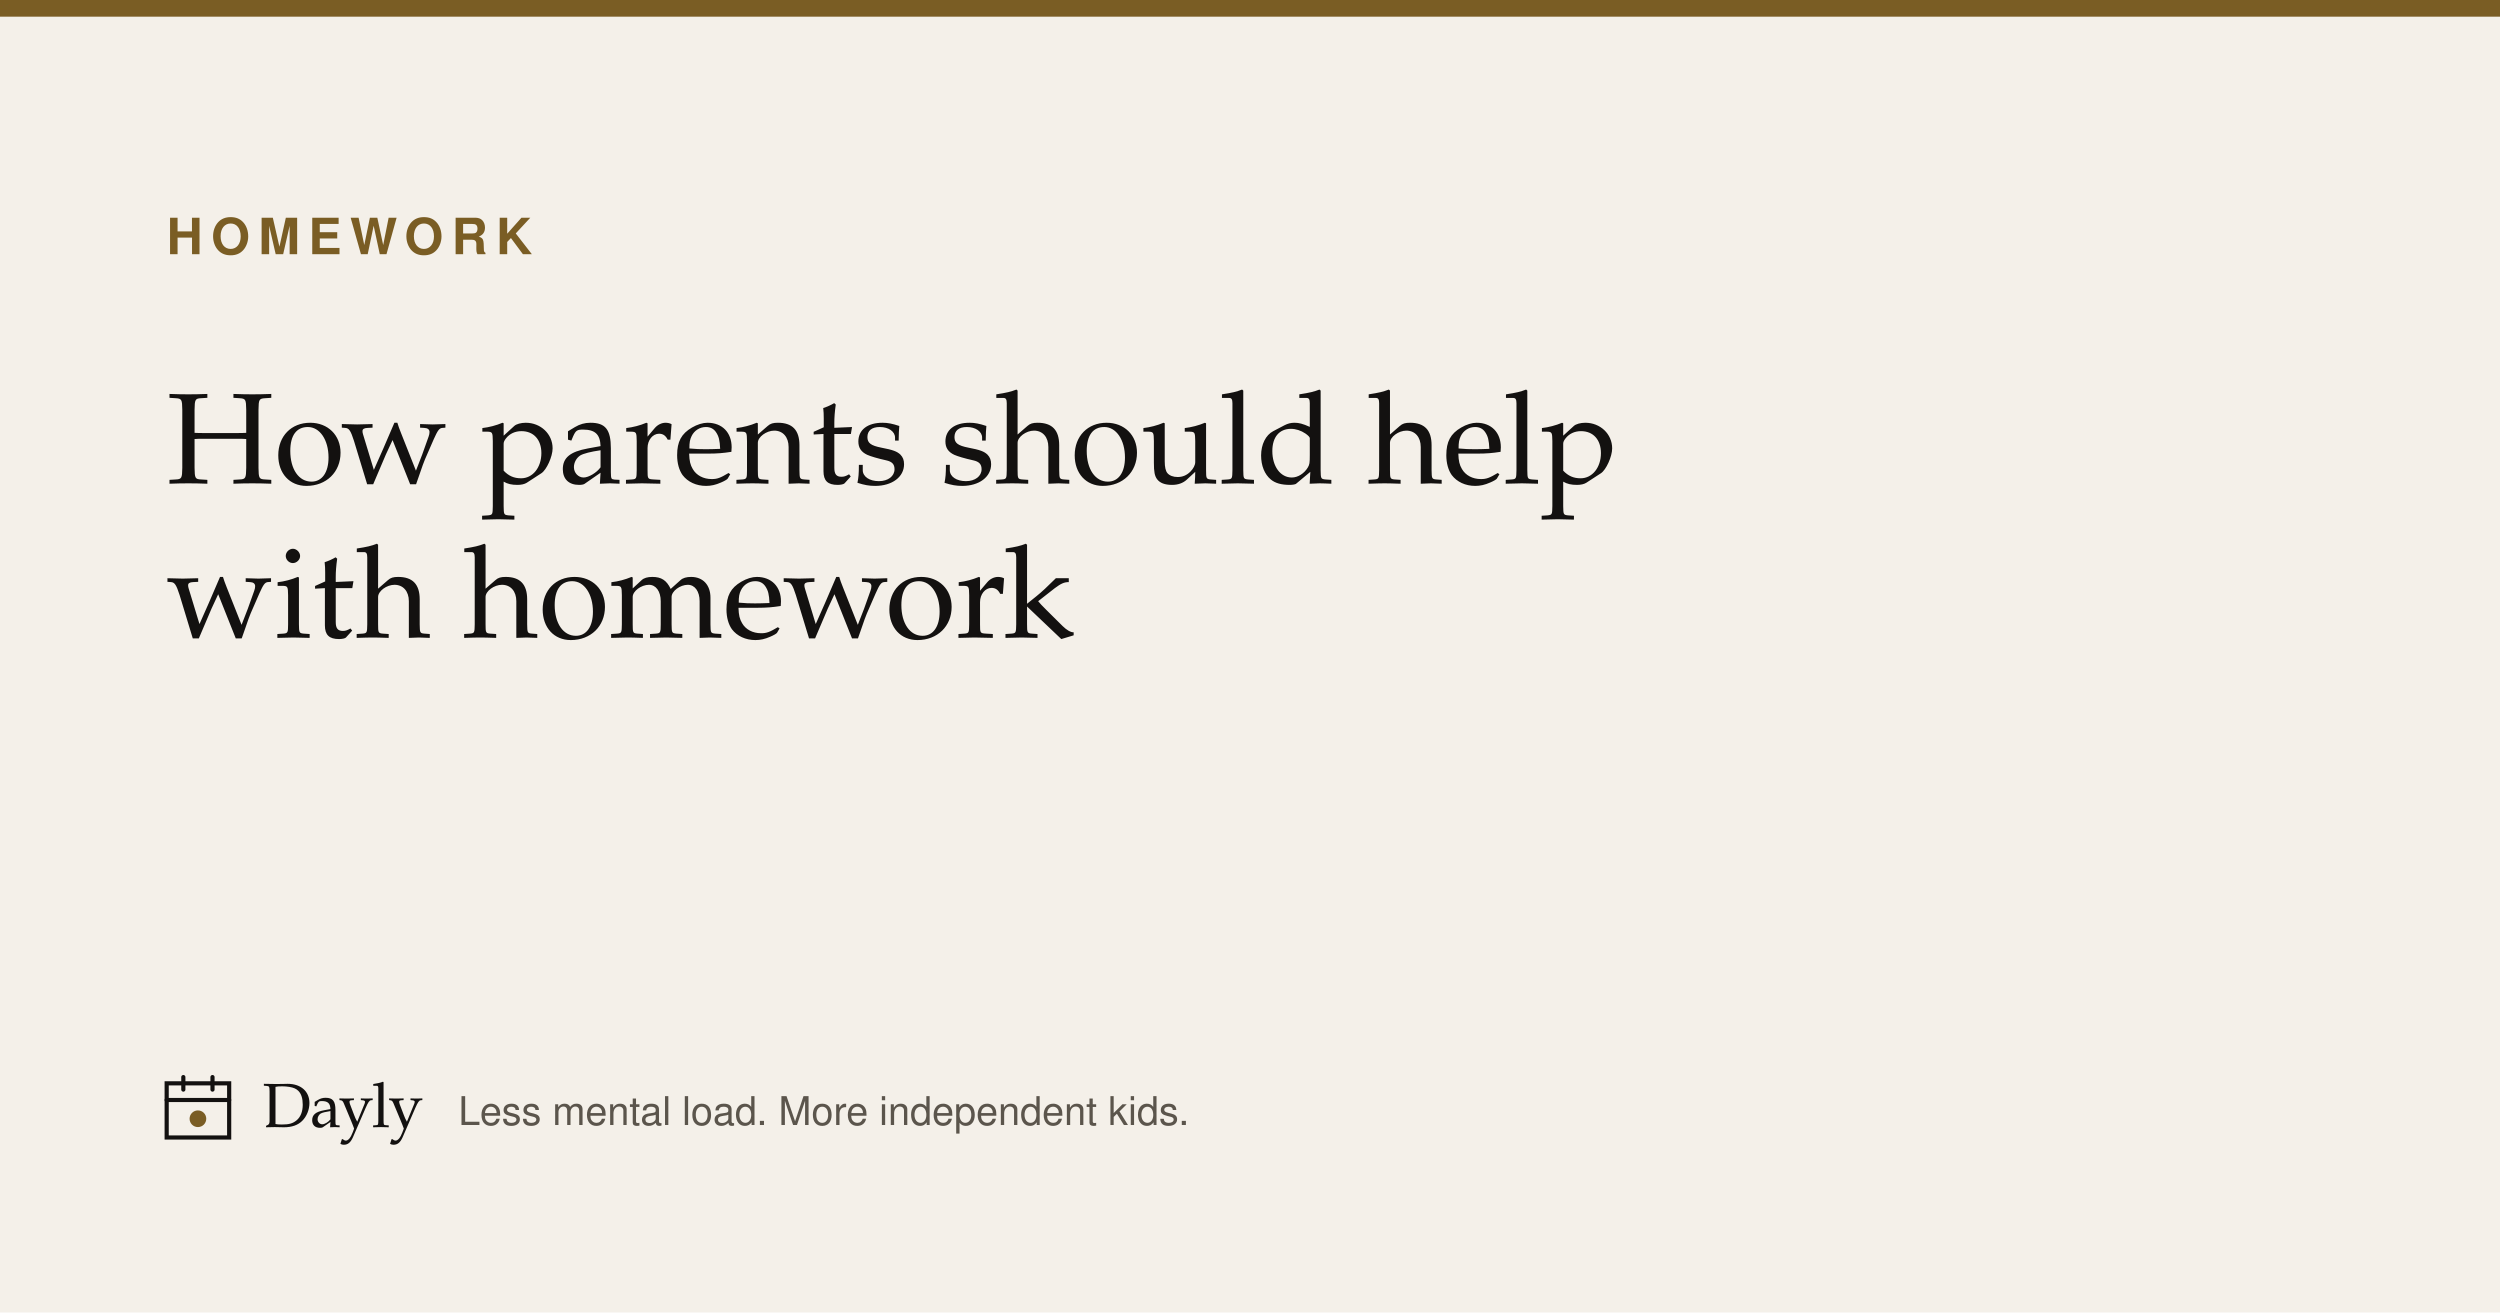
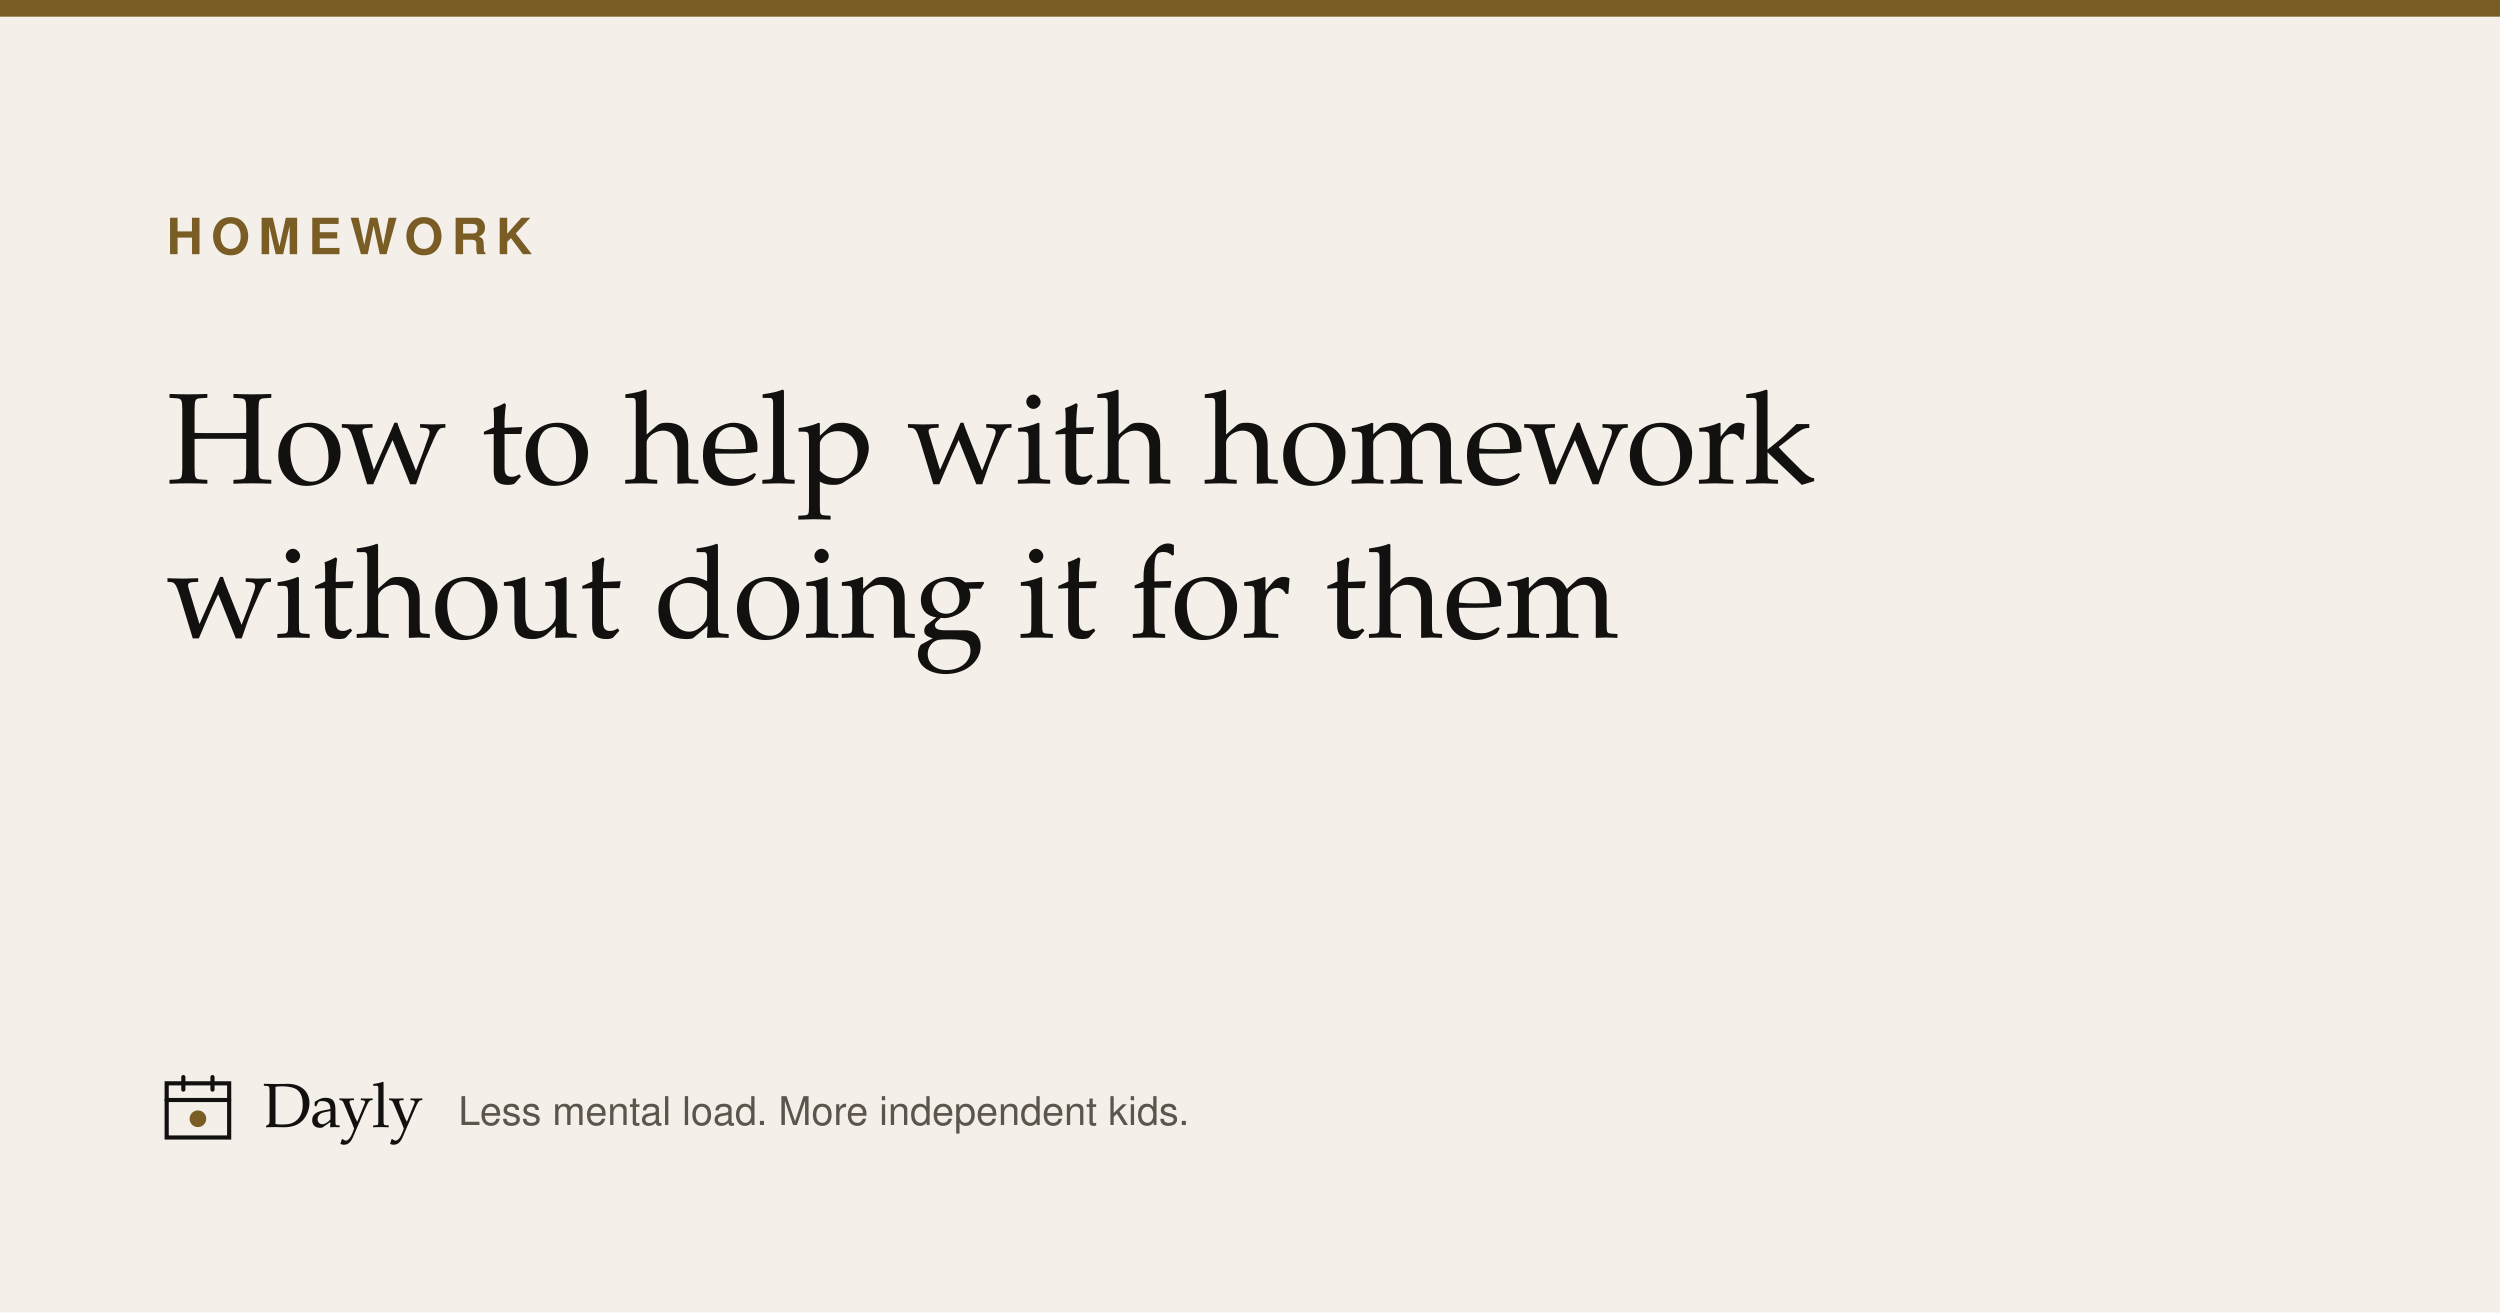
<svg xmlns="http://www.w3.org/2000/svg" width="1200" height="630" viewBox="0 0 1200 630">
  <rect width="1200" height="630" fill="#f4f0e9" />
  <rect x="0" y="0" width="1200" height="8" fill="#7a5d24" />
  <g font-family="Iowan Old Style, Palatino, Georgia, serif" fill="#131110">
-     <text x="80" y="232" font-size="62">How parents should help</text>
-     <text x="80" y="306" font-size="62">with homework</text>
+     <text x="80" y="232" font-size="62">How to help with homework</text>
+     <text x="80" y="306" font-size="62">without doing it for them</text>
  </g>
  <text x="80" y="122" font-family="-apple-system, Helvetica, Arial, sans-serif" font-size="24" letter-spacing="4" font-weight="600" fill="#7a5d24">HOMEWORK</text>
  <g transform="translate(80,520)">
    <rect x="0" y="0" width="30" height="26" fill="none" stroke="#131110" stroke-width="2" />
    <path d="M0 8h30M8 -3v6M22 -3v6" stroke="#131110" stroke-width="2" stroke-linecap="round" />
    <circle cx="15" cy="17" r="4" fill="#7a5d24" />
    <text x="46" y="21" font-family="Iowan Old Style, Palatino, Georgia, serif" font-size="30" fill="#131110">Dayly</text>
    <text x="140" y="20" font-family="-apple-system, Helvetica, Arial, sans-serif" font-size="19" fill="#5b554c">Less mental load. More independent kids.</text>
  </g>
</svg>
